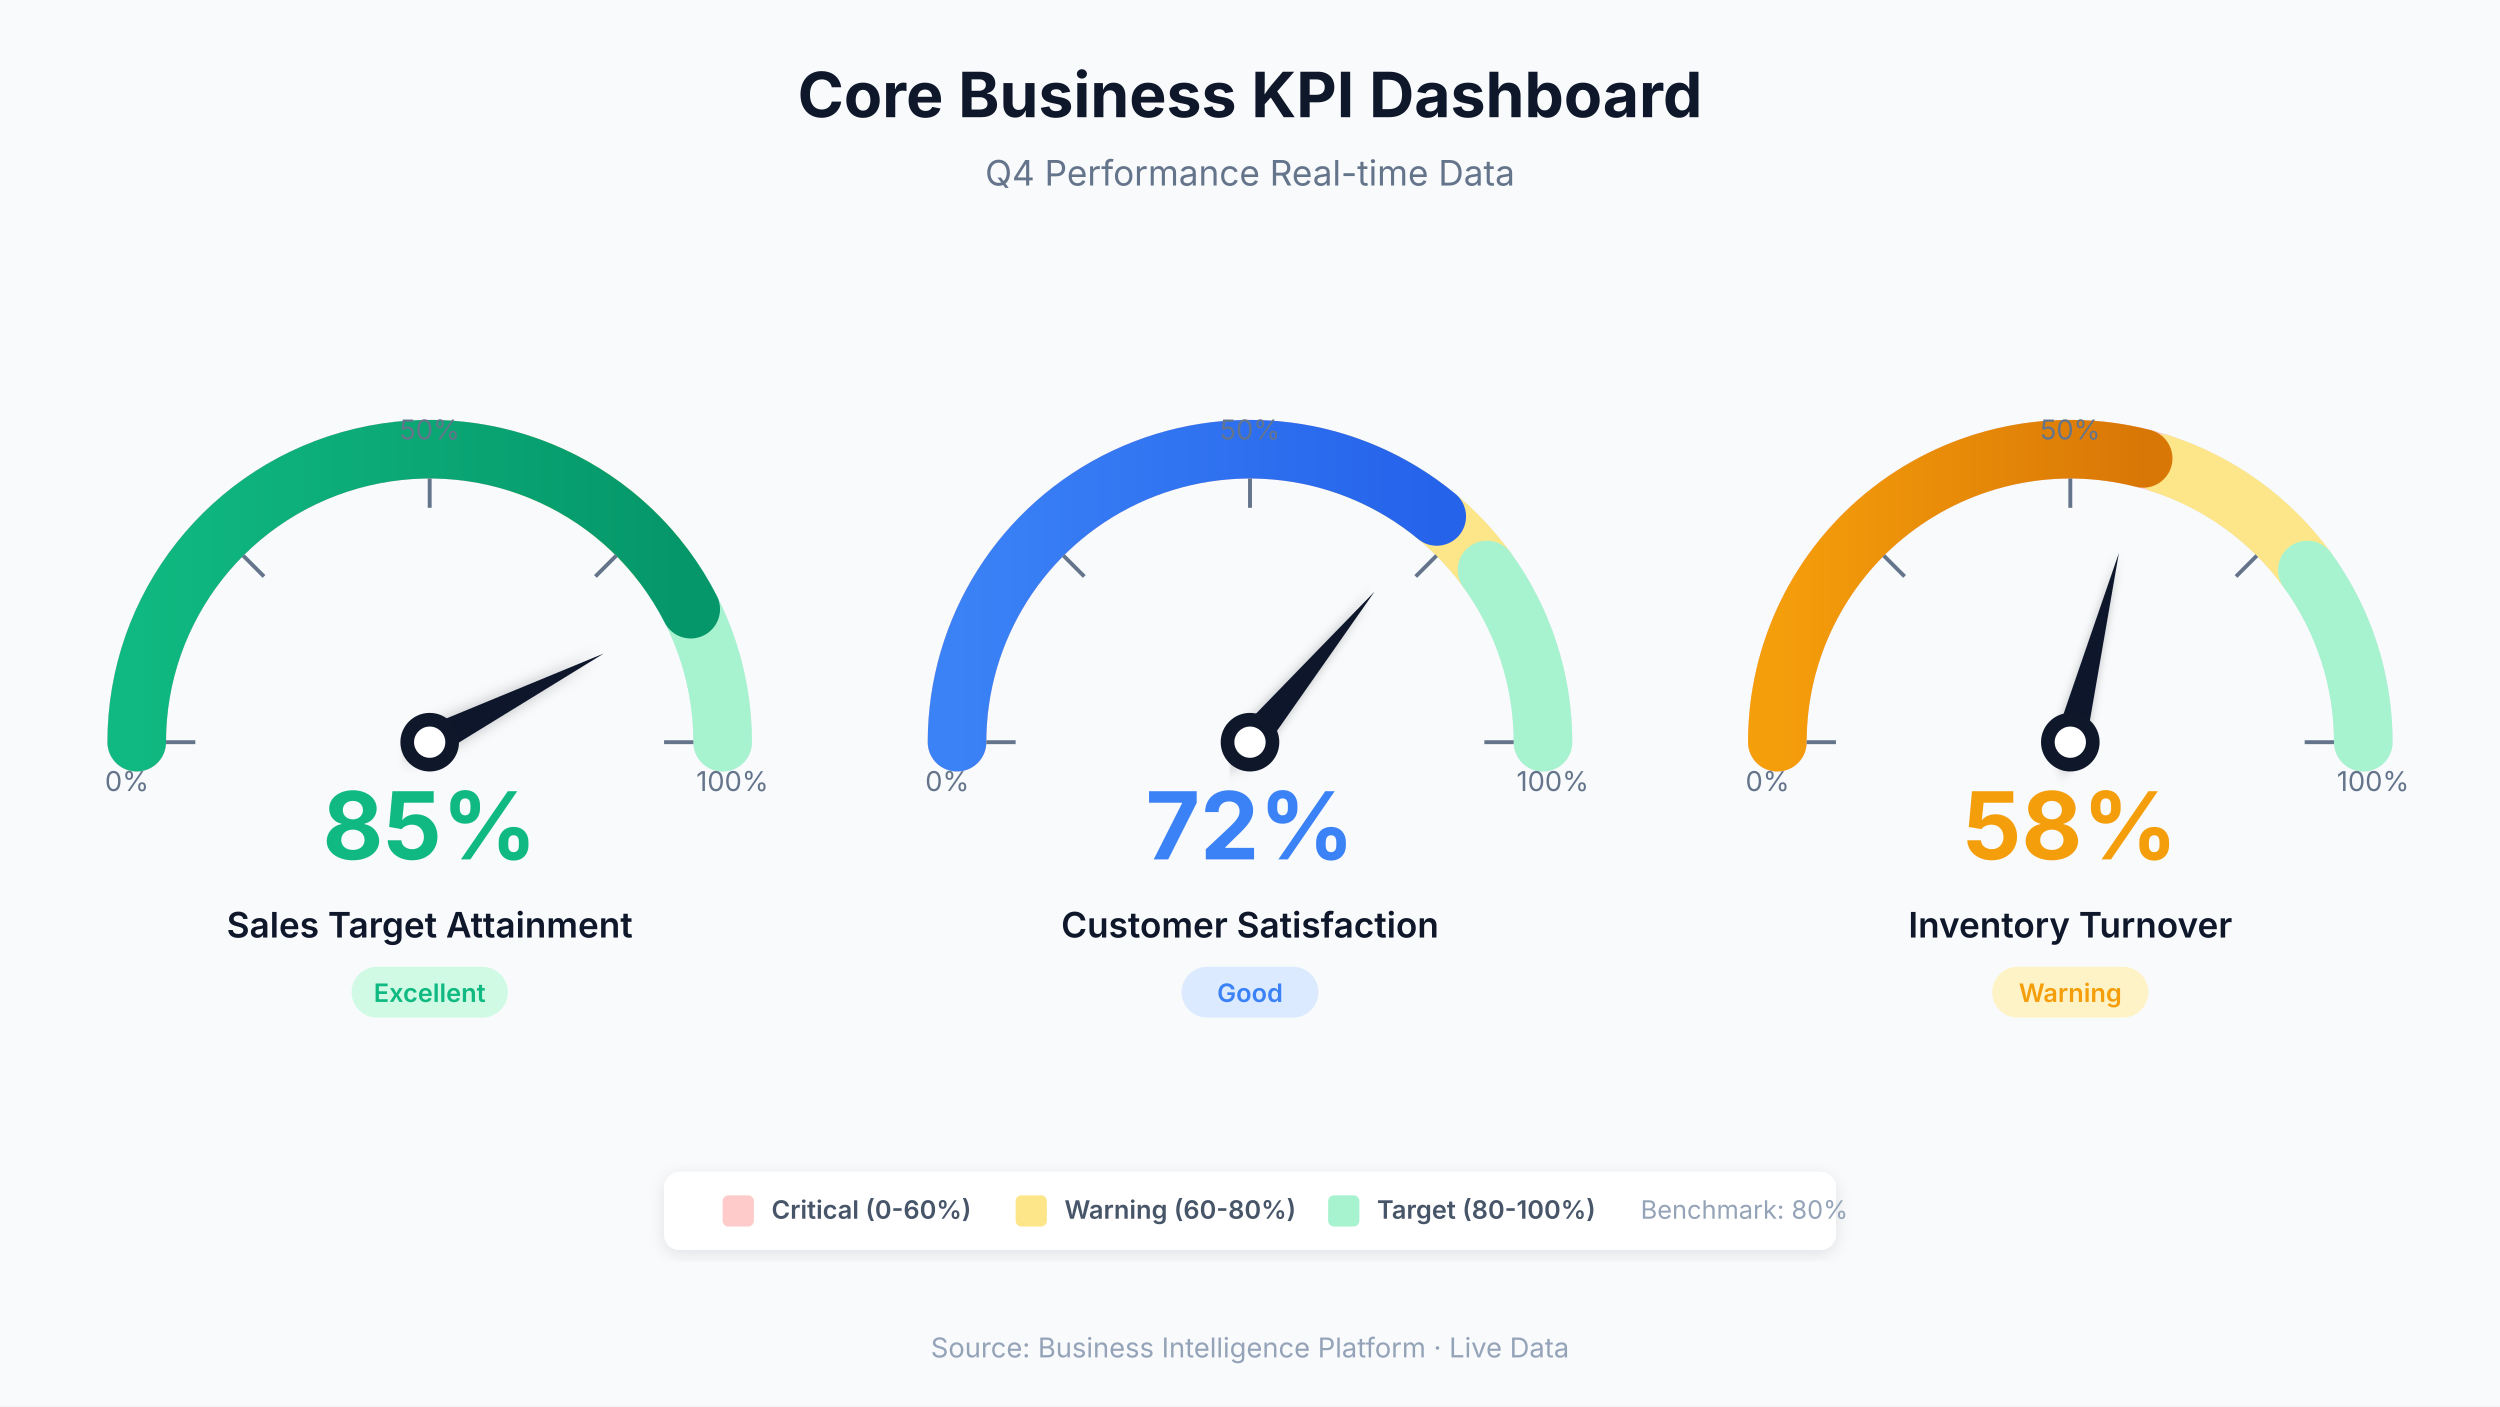
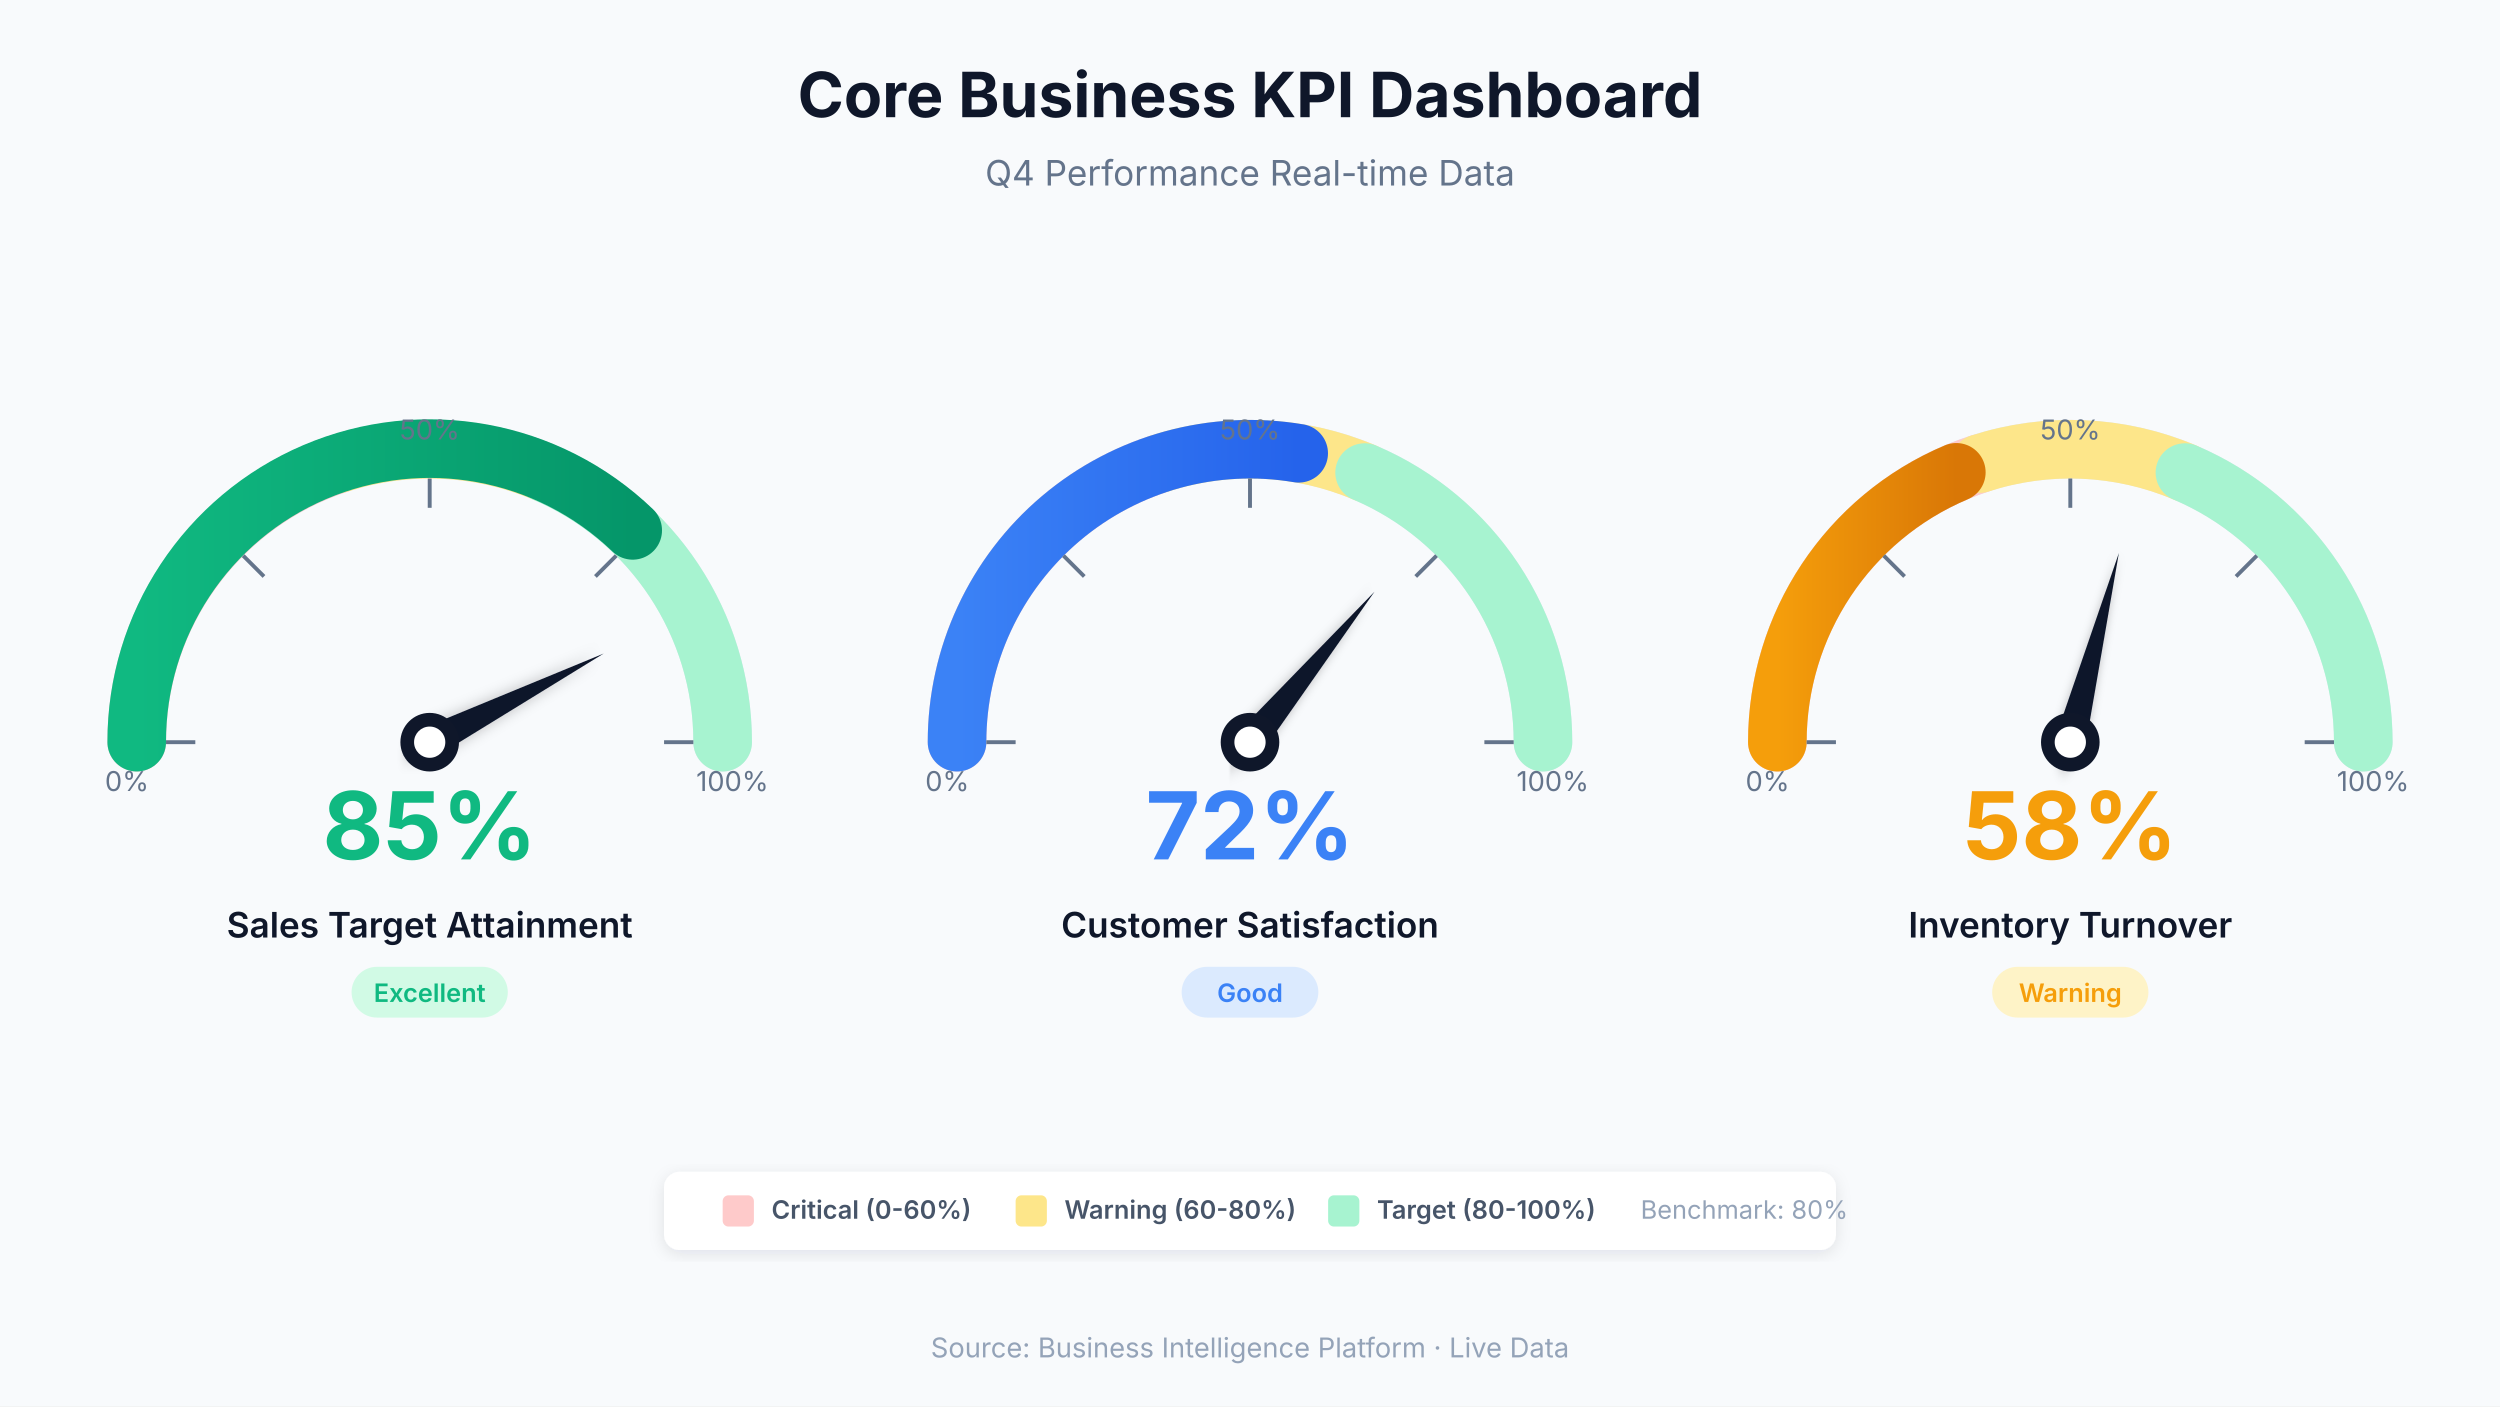
<svg xmlns="http://www.w3.org/2000/svg" viewBox="0 0 1280 720" width="1280" height="720">
  <defs>
    <linearGradient id="bgArcGrad" x1="0%" y1="0%" x2="100%" y2="0%">
      <stop offset="0%" style="stop-color:#E2E8F0;stop-opacity:1" />
      <stop offset="100%" style="stop-color:#F1F5F9;stop-opacity:1" />
    </linearGradient>
    <linearGradient id="excellentGrad" x1="0%" y1="0%" x2="100%" y2="0%">
      <stop offset="0%" style="stop-color:#10B981;stop-opacity:1" />
      <stop offset="100%" style="stop-color:#059669;stop-opacity:1" />
    </linearGradient>
    <linearGradient id="goodGrad" x1="0%" y1="0%" x2="100%" y2="0%">
      <stop offset="0%" style="stop-color:#3B82F6;stop-opacity:1" />
      <stop offset="100%" style="stop-color:#2563EB;stop-opacity:1" />
    </linearGradient>
    <linearGradient id="warningGrad" x1="0%" y1="0%" x2="100%" y2="0%">
      <stop offset="0%" style="stop-color:#F59E0B;stop-opacity:1" />
      <stop offset="100%" style="stop-color:#D97706;stop-opacity:1" />
    </linearGradient>
    <linearGradient id="dangerGrad" x1="0%" y1="0%" x2="100%" y2="0%">
      <stop offset="0%" style="stop-color:#EF4444;stop-opacity:1" />
      <stop offset="100%" style="stop-color:#DC2626;stop-opacity:1" />
    </linearGradient>
    <filter id="needleShadow" x="-20%" y="-20%" width="140%" height="140%">
      <feGaussianBlur in="SourceAlpha" stdDeviation="3" />
      <feOffset dx="0" dy="2" result="offsetblur" />
      <feFlood flood-color="#0F172A" flood-opacity="0.25" result="shadowColor" />
      <feComposite in="shadowColor" in2="offsetblur" operator="in" result="shadow" />
      <feMerge>
        <feMergeNode in="shadow" />
        <feMergeNode in="SourceGraphic" />
      </feMerge>
    </filter>
    <filter id="cardShadow" x="-15%" y="-15%" width="130%" height="130%">
      <feGaussianBlur in="SourceAlpha" stdDeviation="4" />
      <feOffset dx="0" dy="2" result="offsetblur" />
      <feFlood flood-color="#0F172A" flood-opacity="0.1" result="shadowColor" />
      <feComposite in="shadowColor" in2="offsetblur" operator="in" result="shadow" />
      <feMerge>
        <feMergeNode in="shadow" />
        <feMergeNode in="SourceGraphic" />
      </feMerge>
    </filter>
  </defs>
  <rect width="1280" height="720" fill="#F8FAFC" />
  <text x="640" y="60" font-family="-apple-system, BlinkMacSystemFont, 'Segoe UI', sans-serif" font-size="32" font-weight="700" fill="#0F172A" text-anchor="middle">Core Business KPI Dashboard</text>
  <text x="640" y="95" font-family="-apple-system, BlinkMacSystemFont, 'Segoe UI', sans-serif" font-size="18" fill="#64748B" text-anchor="middle">Q4 Performance Real-time Data</text>
  <g id="gauge1" transform="translate(220, 380)">
    <path d="M -150,0 A 150,150 0 0,1 150,0" fill="none" stroke="#E2E8F0" stroke-width="30" stroke-linecap="round" />
-     <path d="M -150,0 A 150,150 0 0,1 46.35,-142.66" fill="none" stroke="#FECACA" stroke-width="30" stroke-linecap="round" />
-     <path d="M 46.35,-142.66 A 150,150 0 0,1 121.35,-88.17" fill="none" stroke="#FDE68A" stroke-width="30" stroke-linecap="round" />
-     <path d="M 121.35,-88.17 A 150,150 0 0,1 150,0" fill="none" stroke="#A7F3D0" stroke-width="30" stroke-linecap="round" />
-     <path d="M -150,0 A 150,150 0 0,1 133.65,-68.10" fill="none" stroke="url(#excellentGrad)" stroke-width="30" stroke-linecap="round" />
+     <path d="M -150,0 A 150,150 0 0,1 -46.35,-142.65" fill="none" stroke="#FECACA" stroke-width="30" stroke-linecap="round" />
+     <path d="M -46.35,-142.65 A 150,150 0 0,1 58.68,-138.05" fill="none" stroke="#FDE68A" stroke-width="30" stroke-linecap="round" />
+     <path d="M 58.68,-138.05 A 150,150 0 0,1 150,0" fill="none" stroke="#A7F3D0" stroke-width="30" stroke-linecap="round" />
+     <path d="M -150,0 A 150,150 0 0,1 103.95,-108.45" fill="none" stroke="url(#excellentGrad)" stroke-width="30" stroke-linecap="round" />
    <line x1="-135" y1="0" x2="-120" y2="0" stroke="#64748B" stroke-width="2" />
    <line x1="-95.5" y1="-95.5" x2="-84.85" y2="-84.85" stroke="#64748B" stroke-width="2" />
    <line x1="0" y1="-135" x2="0" y2="-120" stroke="#64748B" stroke-width="2" />
    <line x1="95.5" y1="-95.5" x2="84.85" y2="-84.85" stroke="#64748B" stroke-width="2" />
    <line x1="135" y1="0" x2="120" y2="0" stroke="#64748B" stroke-width="2" />
    <text x="-155" y="25" font-family="-apple-system, BlinkMacSystemFont, 'Segoe UI', sans-serif" font-size="14" fill="#64748B" text-anchor="middle">0%</text>
    <text x="0" y="-155" font-family="-apple-system, BlinkMacSystemFont, 'Segoe UI', sans-serif" font-size="14" fill="#64748B" text-anchor="middle">50%</text>
    <text x="155" y="25" font-family="-apple-system, BlinkMacSystemFont, 'Segoe UI', sans-serif" font-size="14" fill="#64748B" text-anchor="middle">100%</text>
    <g transform="rotate(63)">
      <path d="M 0,-100 L -8,0 L 0,15 L 8,0 Z" fill="#0F172A" filter="url(#needleShadow)" />
    </g>
    <circle cx="0" cy="0" r="15" fill="#0F172A" />
    <circle cx="0" cy="0" r="8" fill="#FFFFFF" />
    <text x="0" y="60" font-family="-apple-system, BlinkMacSystemFont, 'Segoe UI', sans-serif" font-size="48" font-weight="700" fill="#10B981" text-anchor="middle">85%</text>
    <text x="0" y="100" font-family="-apple-system, BlinkMacSystemFont, 'Segoe UI', sans-serif" font-size="18" font-weight="600" fill="#0F172A" text-anchor="middle">Sales Target Attainment</text>
    <rect x="-40" y="115" width="80" height="26" rx="13" fill="#D1FAE5" />
    <text x="0" y="133" font-family="-apple-system, BlinkMacSystemFont, 'Segoe UI', sans-serif" font-size="13" font-weight="600" fill="#10B981" text-anchor="middle">Excellent</text>
  </g>
  <g id="gauge2" transform="translate(640, 380)">
    <path d="M -150,0 A 150,150 0 0,1 150,0" fill="none" stroke="#E2E8F0" stroke-width="30" stroke-linecap="round" />
-     <path d="M -150,0 A 150,150 0 0,1 46.35,-142.66" fill="none" stroke="#FECACA" stroke-width="30" stroke-linecap="round" />
-     <path d="M 46.35,-142.66 A 150,150 0 0,1 121.35,-88.17" fill="none" stroke="#FDE68A" stroke-width="30" stroke-linecap="round" />
-     <path d="M 121.35,-88.17 A 150,150 0 0,1 150,0" fill="none" stroke="#A7F3D0" stroke-width="30" stroke-linecap="round" />
-     <path d="M -150,0 A 150,150 0 0,1 95.61,-115.58" fill="none" stroke="url(#goodGrad)" stroke-width="30" stroke-linecap="round" />
+     <path d="M -150,0 A 150,150 0 0,1 -46.35,-142.65" fill="none" stroke="#FECACA" stroke-width="30" stroke-linecap="round" />
+     <path d="M -46.35,-142.65 A 150,150 0 0,1 58.68,-138.05" fill="none" stroke="#FDE68A" stroke-width="30" stroke-linecap="round" />
+     <path d="M 58.68,-138.05 A 150,150 0 0,1 150,0" fill="none" stroke="#A7F3D0" stroke-width="30" stroke-linecap="round" />
+     <path d="M -150,0 A 150,150 0 0,1 24.93,-147.91" fill="none" stroke="url(#goodGrad)" stroke-width="30" stroke-linecap="round" />
    <line x1="-135" y1="0" x2="-120" y2="0" stroke="#64748B" stroke-width="2" />
    <line x1="-95.5" y1="-95.5" x2="-84.85" y2="-84.85" stroke="#64748B" stroke-width="2" />
    <line x1="0" y1="-135" x2="0" y2="-120" stroke="#64748B" stroke-width="2" />
    <line x1="95.5" y1="-95.5" x2="84.85" y2="-84.85" stroke="#64748B" stroke-width="2" />
    <line x1="135" y1="0" x2="120" y2="0" stroke="#64748B" stroke-width="2" />
    <text x="-155" y="25" font-family="-apple-system, BlinkMacSystemFont, 'Segoe UI', sans-serif" font-size="14" fill="#64748B" text-anchor="middle">0%</text>
    <text x="0" y="-155" font-family="-apple-system, BlinkMacSystemFont, 'Segoe UI', sans-serif" font-size="14" fill="#64748B" text-anchor="middle">50%</text>
    <text x="155" y="25" font-family="-apple-system, BlinkMacSystemFont, 'Segoe UI', sans-serif" font-size="14" fill="#64748B" text-anchor="middle">100%</text>
    <g transform="rotate(39.6)">
      <path d="M 0,-100 L -8,0 L 0,15 L 8,0 Z" fill="#0F172A" filter="url(#needleShadow)" />
    </g>
    <circle cx="0" cy="0" r="15" fill="#0F172A" />
    <circle cx="0" cy="0" r="8" fill="#FFFFFF" />
    <text x="0" y="60" font-family="-apple-system, BlinkMacSystemFont, 'Segoe UI', sans-serif" font-size="48" font-weight="700" fill="#3B82F6" text-anchor="middle">72%</text>
    <text x="0" y="100" font-family="-apple-system, BlinkMacSystemFont, 'Segoe UI', sans-serif" font-size="18" font-weight="600" fill="#0F172A" text-anchor="middle">Customer Satisfaction</text>
    <rect x="-35" y="115" width="70" height="26" rx="13" fill="#DBEAFE" />
    <text x="0" y="133" font-family="-apple-system, BlinkMacSystemFont, 'Segoe UI', sans-serif" font-size="13" font-weight="600" fill="#3B82F6" text-anchor="middle">Good</text>
  </g>
  <g id="gauge3" transform="translate(1060, 380)">
    <path d="M -150,0 A 150,150 0 0,1 150,0" fill="none" stroke="#E2E8F0" stroke-width="30" stroke-linecap="round" />
-     <path d="M -150,0 A 150,150 0 0,1 46.35,-142.66" fill="none" stroke="#FECACA" stroke-width="30" stroke-linecap="round" />
-     <path d="M 46.35,-142.66 A 150,150 0 0,1 121.35,-88.17" fill="none" stroke="#FDE68A" stroke-width="30" stroke-linecap="round" />
-     <path d="M 121.35,-88.17 A 150,150 0 0,1 150,0" fill="none" stroke="#A7F3D0" stroke-width="30" stroke-linecap="round" />
-     <path d="M -150,0 A 150,150 0 0,1 37.30,-145.29" fill="none" stroke="url(#warningGrad)" stroke-width="30" stroke-linecap="round" />
+     <path d="M -150,0 A 150,150 0 0,1 -46.35,-142.65" fill="none" stroke="#FECACA" stroke-width="30" stroke-linecap="round" />
+     <path d="M -46.35,-142.65 A 150,150 0 0,1 58.68,-138.05" fill="none" stroke="#FDE68A" stroke-width="30" stroke-linecap="round" />
+     <path d="M 58.68,-138.05 A 150,150 0 0,1 150,0" fill="none" stroke="#A7F3D0" stroke-width="30" stroke-linecap="round" />
+     <path d="M -150,0 A 150,150 0 0,1 -58.36,-138.17" fill="none" stroke="url(#warningGrad)" stroke-width="30" stroke-linecap="round" />
    <line x1="-135" y1="0" x2="-120" y2="0" stroke="#64748B" stroke-width="2" />
    <line x1="-95.5" y1="-95.5" x2="-84.85" y2="-84.85" stroke="#64748B" stroke-width="2" />
    <line x1="0" y1="-135" x2="0" y2="-120" stroke="#64748B" stroke-width="2" />
    <line x1="95.5" y1="-95.5" x2="84.85" y2="-84.85" stroke="#64748B" stroke-width="2" />
    <line x1="135" y1="0" x2="120" y2="0" stroke="#64748B" stroke-width="2" />
    <text x="-155" y="25" font-family="-apple-system, BlinkMacSystemFont, 'Segoe UI', sans-serif" font-size="14" fill="#64748B" text-anchor="middle">0%</text>
    <text x="0" y="-155" font-family="-apple-system, BlinkMacSystemFont, 'Segoe UI', sans-serif" font-size="14" fill="#64748B" text-anchor="middle">50%</text>
    <text x="155" y="25" font-family="-apple-system, BlinkMacSystemFont, 'Segoe UI', sans-serif" font-size="14" fill="#64748B" text-anchor="middle">100%</text>
    <g transform="rotate(14.4)">
      <path d="M 0,-100 L -8,0 L 0,15 L 8,0 Z" fill="#0F172A" filter="url(#needleShadow)" />
    </g>
    <circle cx="0" cy="0" r="15" fill="#0F172A" />
    <circle cx="0" cy="0" r="8" fill="#FFFFFF" />
    <text x="0" y="60" font-family="-apple-system, BlinkMacSystemFont, 'Segoe UI', sans-serif" font-size="48" font-weight="700" fill="#F59E0B" text-anchor="middle">58%</text>
    <text x="0" y="100" font-family="-apple-system, BlinkMacSystemFont, 'Segoe UI', sans-serif" font-size="18" font-weight="600" fill="#0F172A" text-anchor="middle">Inventory Turnover</text>
    <rect x="-40" y="115" width="80" height="26" rx="13" fill="#FEF3C7" />
    <text x="0" y="133" font-family="-apple-system, BlinkMacSystemFont, 'Segoe UI', sans-serif" font-size="13" font-weight="600" fill="#F59E0B" text-anchor="middle">Warning</text>
  </g>
  <g id="legendBar" transform="translate(340, 600)">
    <rect x="0" y="0" width="600" height="40" rx="8" fill="#FFFFFF" filter="url(#cardShadow)" />
    <rect x="30" y="12" width="16" height="16" rx="3" fill="#FECACA" />
    <text x="55" y="24" font-family="-apple-system, BlinkMacSystemFont, 'Segoe UI', sans-serif" font-size="13" font-weight="600" fill="#475569">Critical (0-60%)</text>
    <rect x="180" y="12" width="16" height="16" rx="3" fill="#FDE68A" />
    <text x="205" y="24" font-family="-apple-system, BlinkMacSystemFont, 'Segoe UI', sans-serif" font-size="13" font-weight="600" fill="#475569">Warning (60-80%)</text>
    <rect x="340" y="12" width="16" height="16" rx="3" fill="#A7F3D0" />
    <text x="365" y="24" font-family="-apple-system, BlinkMacSystemFont, 'Segoe UI', sans-serif" font-size="13" font-weight="600" fill="#475569">Target (80-100%)</text>
    <text x="500" y="24" font-family="-apple-system, BlinkMacSystemFont, 'Segoe UI', sans-serif" font-size="13" fill="#94A3B8">Benchmark: 80%</text>
  </g>
  <text x="640" y="695" font-family="-apple-system, BlinkMacSystemFont, 'Segoe UI', sans-serif" font-size="14" fill="#94A3B8" text-anchor="middle">Source: Business Intelligence Platform · Live Data</text>
</svg>
